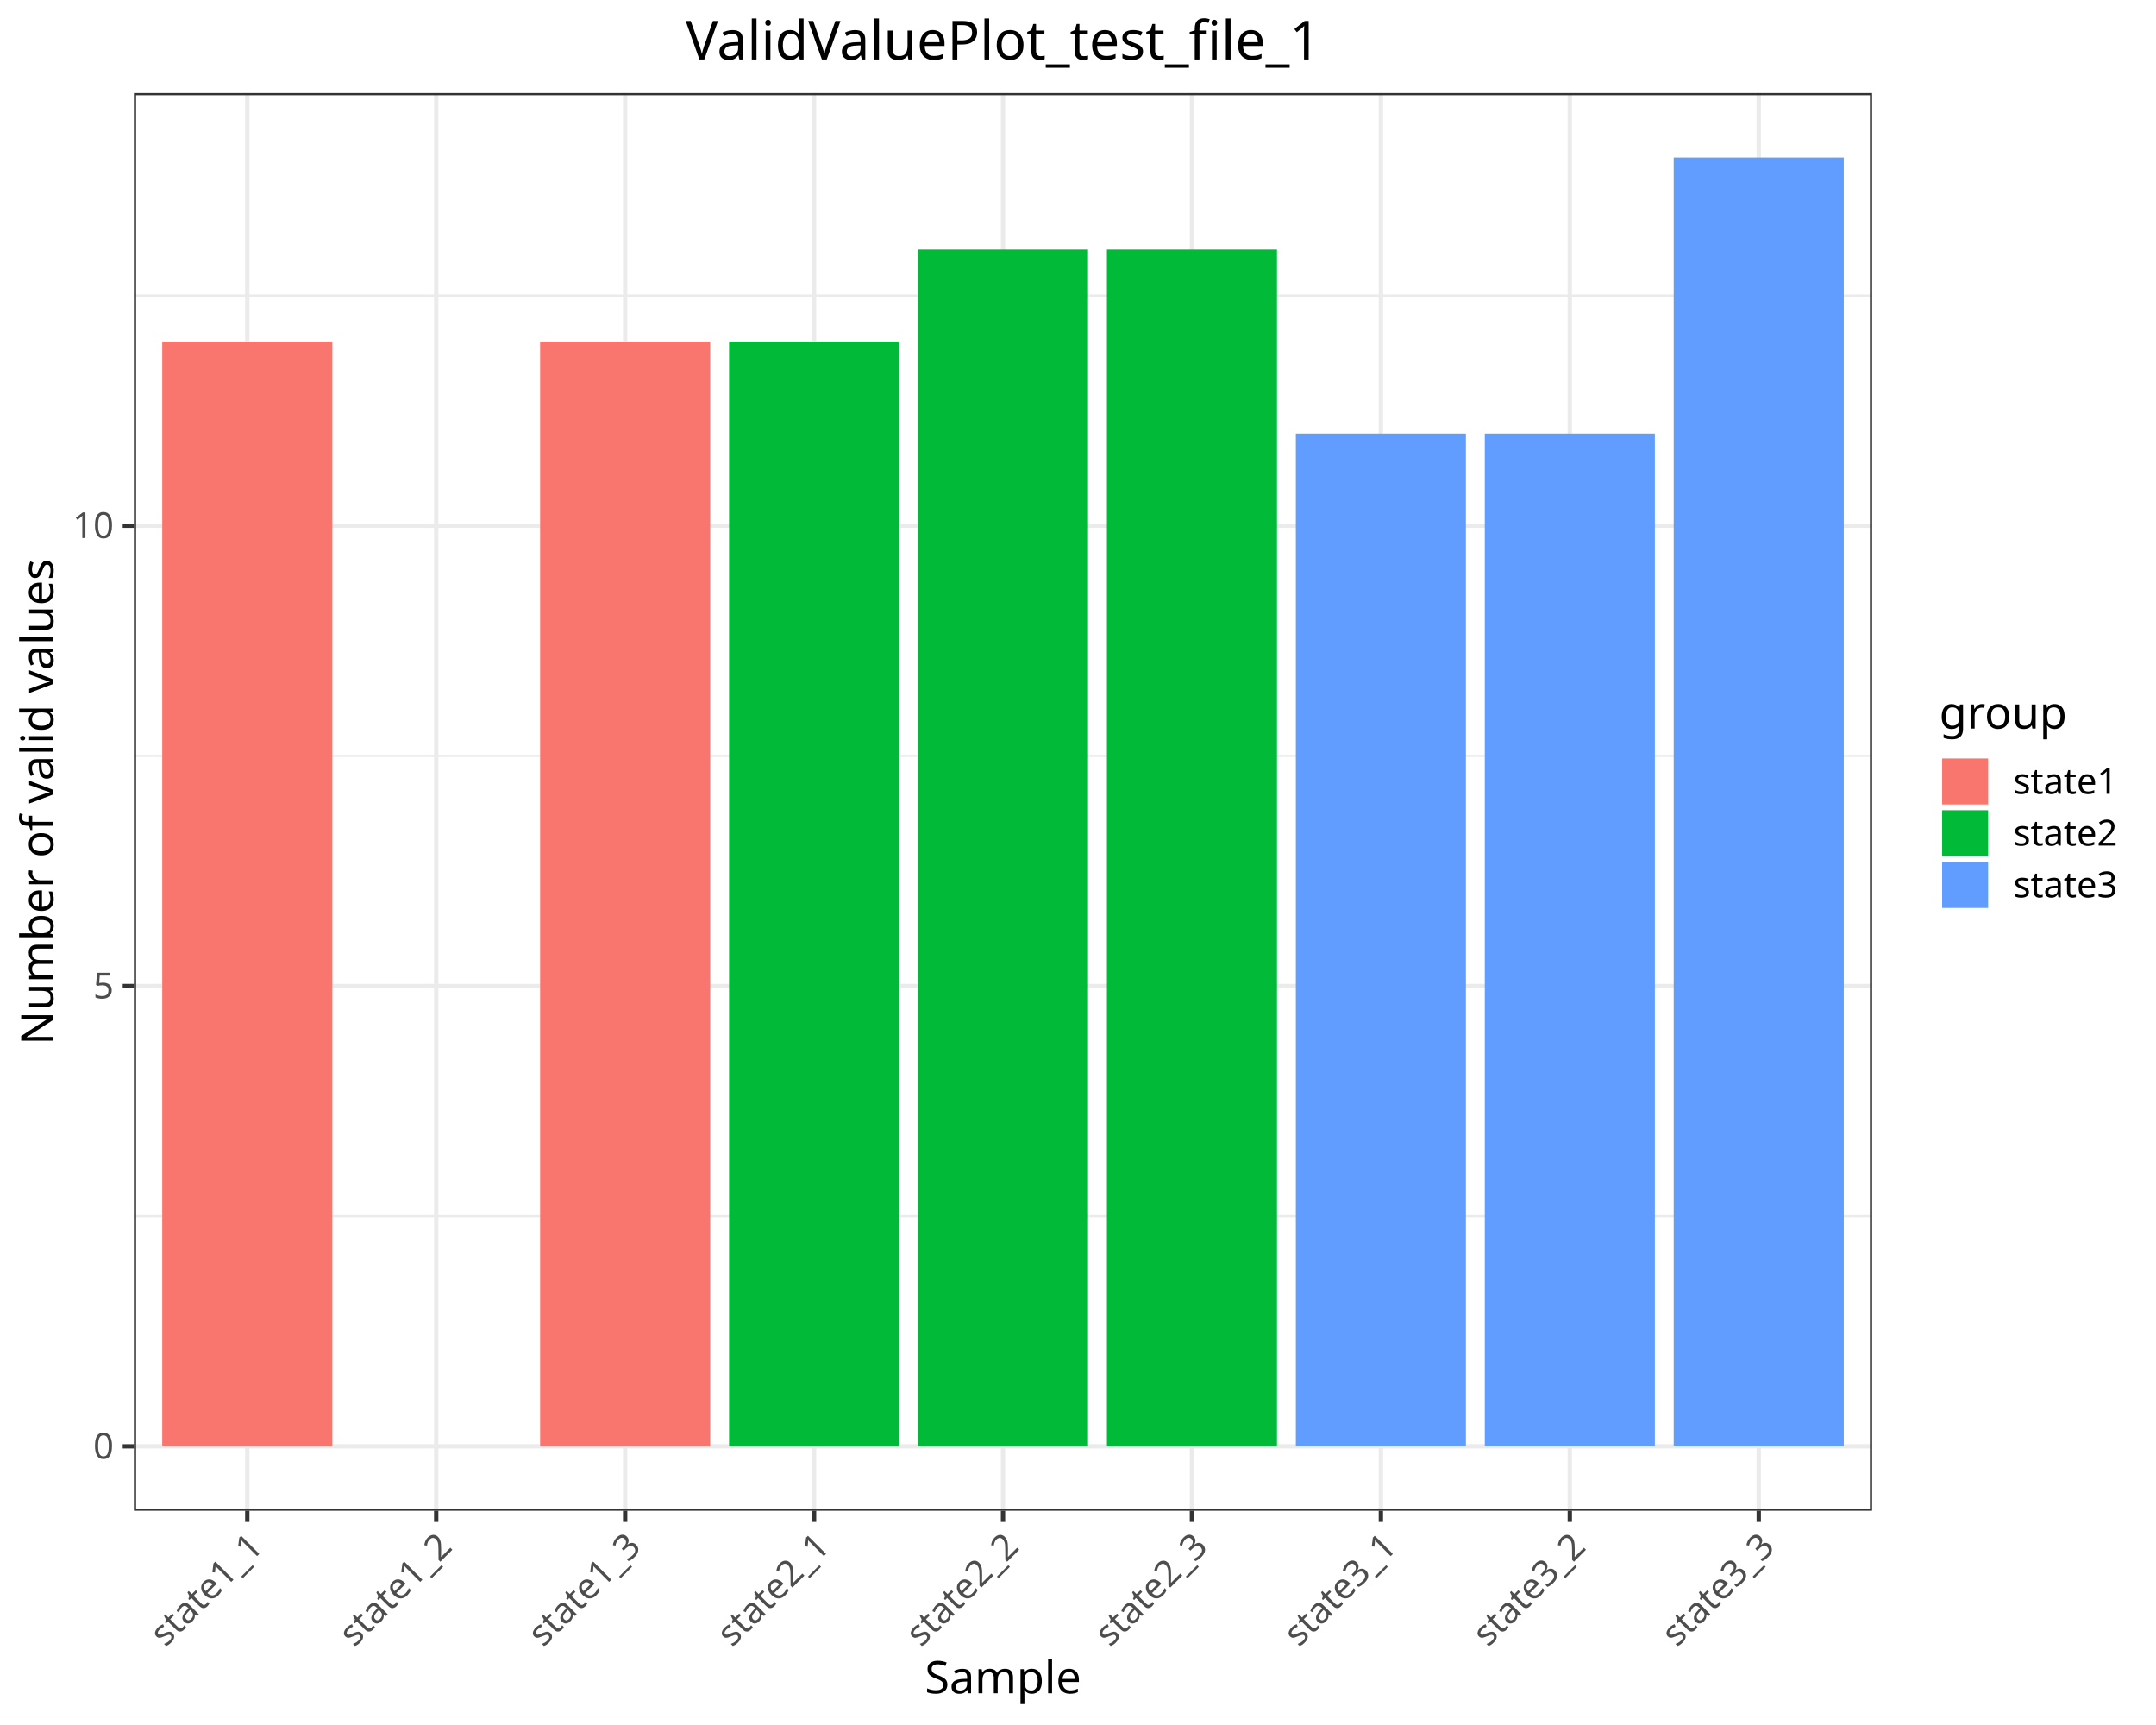
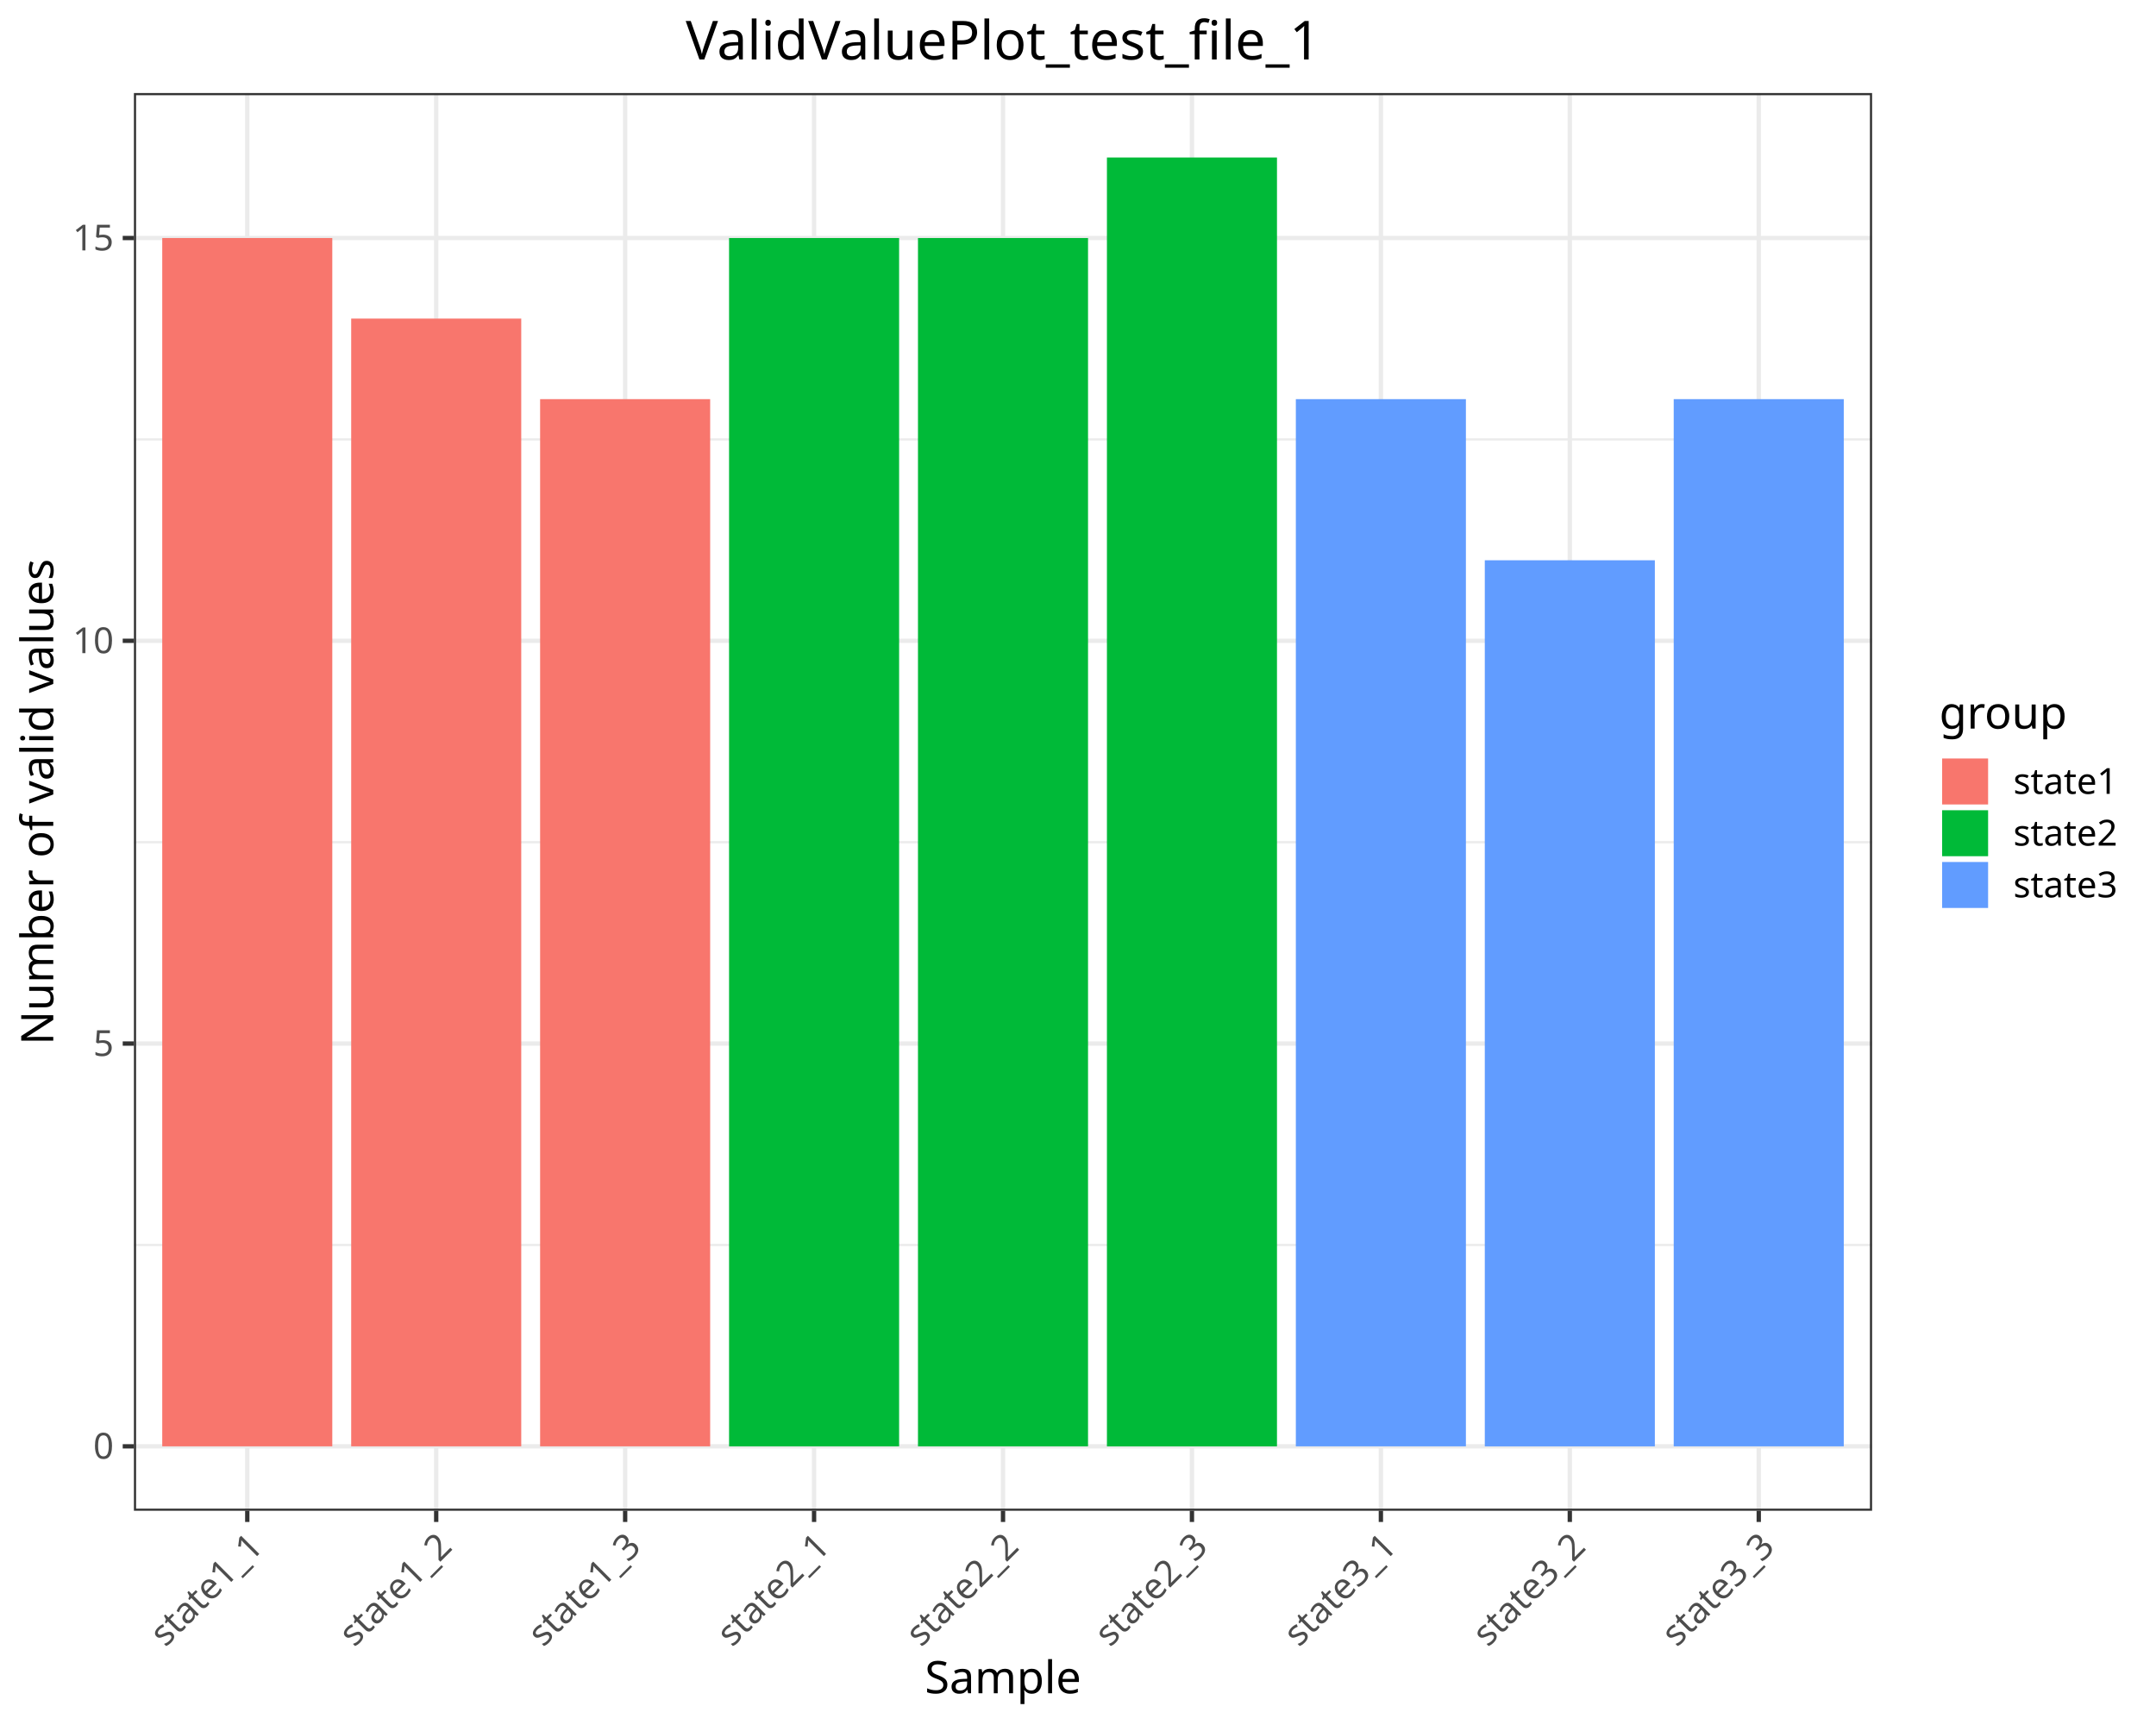
<svg xmlns="http://www.w3.org/2000/svg" class="svglite" data-engine-version="2.0" width="720.00pt" height="576.00pt" viewBox="0 0 720.00 576.00">
  <defs>
    <style type="text/css">
    .svglite line, .svglite polyline, .svglite polygon, .svglite path, .svglite rect, .svglite circle {
      fill: none;
      stroke: #000000;
      stroke-linecap: round;
      stroke-linejoin: round;
      stroke-miterlimit: 10.00;
    }
  </style>
  </defs>
  <rect width="100%" height="100%" style="stroke: none; fill: #FFFFFF;" />
  <defs>
    <clipPath id="cpMC4wMHw3MjAuMDB8MC4wMHw1NzYuMDA=">
      <rect x="0.00" y="0.00" width="720.00" height="576.00" />
    </clipPath>
  </defs>
  <g clip-path="url(#cpMC4wMHw3MjAuMDB8MC4wMHw1NzYuMDA=)">
    <rect x="0.00" y="0.00" width="720.00" height="576.00" style="stroke-width: 1.45; stroke: #FFFFFF; fill: #FFFFFF;" />
  </g>
  <defs>
    <clipPath id="cpNDQuNzJ8NjI1LjE5fDMxLjA3fDUwNC40Nw==">
      <rect x="44.72" y="31.07" width="580.47" height="473.40" />
    </clipPath>
  </defs>
  <g clip-path="url(#cpNDQuNzJ8NjI1LjE5fDMxLjA3fDUwNC40Nw==)">
    <rect x="44.72" y="31.07" width="580.47" height="473.40" style="stroke-width: 1.45; stroke: none; fill: #FFFFFF;" />
-     <polyline points="44.72,406.10 625.19,406.10 " style="stroke-width: 0.73; stroke: #EBEBEB; stroke-linecap: butt;" />
-     <polyline points="44.72,252.40 625.19,252.40 " style="stroke-width: 0.73; stroke: #EBEBEB; stroke-linecap: butt;" />
-     <polyline points="44.72,98.70 625.19,98.70 " style="stroke-width: 0.73; stroke: #EBEBEB; stroke-linecap: butt;" />
+     <polyline points="44.72,415.71 625.19,415.71 " style="stroke-width: 0.73; stroke: #EBEBEB; stroke-linecap: butt;" />
+     <polyline points="44.72,281.22 625.19,281.22 " style="stroke-width: 0.73; stroke: #EBEBEB; stroke-linecap: butt;" />
+     <polyline points="44.72,146.73 625.19,146.73 " style="stroke-width: 0.73; stroke: #EBEBEB; stroke-linecap: butt;" />
    <polyline points="44.72,482.95 625.19,482.95 " style="stroke-width: 1.45; stroke: #EBEBEB; stroke-linecap: butt;" />
-     <polyline points="44.72,329.25 625.19,329.25 " style="stroke-width: 1.45; stroke: #EBEBEB; stroke-linecap: butt;" />
-     <polyline points="44.72,175.55 625.19,175.55 " style="stroke-width: 1.45; stroke: #EBEBEB; stroke-linecap: butt;" />
+     <polyline points="44.72,348.46 625.19,348.46 " style="stroke-width: 1.45; stroke: #EBEBEB; stroke-linecap: butt;" />
+     <polyline points="44.72,213.97 625.19,213.97 " style="stroke-width: 1.45; stroke: #EBEBEB; stroke-linecap: butt;" />
+     <polyline points="44.72,79.48 625.19,79.48 " style="stroke-width: 1.45; stroke: #EBEBEB; stroke-linecap: butt;" />
    <polyline points="82.58,504.47 82.58,31.07 " style="stroke-width: 1.45; stroke: #EBEBEB; stroke-linecap: butt;" />
    <polyline points="145.67,504.47 145.67,31.07 " style="stroke-width: 1.45; stroke: #EBEBEB; stroke-linecap: butt;" />
    <polyline points="208.77,504.47 208.77,31.07 " style="stroke-width: 1.45; stroke: #EBEBEB; stroke-linecap: butt;" />
    <polyline points="271.86,504.47 271.86,31.07 " style="stroke-width: 1.45; stroke: #EBEBEB; stroke-linecap: butt;" />
    <polyline points="334.96,504.47 334.96,31.07 " style="stroke-width: 1.45; stroke: #EBEBEB; stroke-linecap: butt;" />
    <polyline points="398.05,504.47 398.05,31.07 " style="stroke-width: 1.45; stroke: #EBEBEB; stroke-linecap: butt;" />
    <polyline points="461.15,504.47 461.15,31.07 " style="stroke-width: 1.45; stroke: #EBEBEB; stroke-linecap: butt;" />
    <polyline points="524.24,504.47 524.24,31.07 " style="stroke-width: 1.45; stroke: #EBEBEB; stroke-linecap: butt;" />
    <polyline points="587.34,504.47 587.34,31.07 " style="stroke-width: 1.45; stroke: #EBEBEB; stroke-linecap: butt;" />
-     <rect x="54.18" y="114.07" width="56.79" height="368.89" style="stroke-width: 1.45; stroke: none; stroke-linecap: butt; stroke-linejoin: miter; fill: #F8766D;" />
-     <rect x="117.28" y="482.95" width="56.79" height="0.00" style="stroke-width: 1.45; stroke: none; stroke-linecap: butt; stroke-linejoin: miter; fill: #F8766D;" />
-     <rect x="180.37" y="114.07" width="56.79" height="368.89" style="stroke-width: 1.45; stroke: none; stroke-linecap: butt; stroke-linejoin: miter; fill: #F8766D;" />
-     <rect x="243.47" y="114.07" width="56.79" height="368.89" style="stroke-width: 1.45; stroke: none; stroke-linecap: butt; stroke-linejoin: miter; fill: #00BA38;" />
-     <rect x="306.56" y="83.33" width="56.79" height="399.63" style="stroke-width: 1.45; stroke: none; stroke-linecap: butt; stroke-linejoin: miter; fill: #00BA38;" />
-     <rect x="369.66" y="83.33" width="56.79" height="399.63" style="stroke-width: 1.45; stroke: none; stroke-linecap: butt; stroke-linejoin: miter; fill: #00BA38;" />
-     <rect x="432.75" y="144.81" width="56.79" height="338.14" style="stroke-width: 1.45; stroke: none; stroke-linecap: butt; stroke-linejoin: miter; fill: #619CFF;" />
-     <rect x="495.85" y="144.81" width="56.79" height="338.14" style="stroke-width: 1.45; stroke: none; stroke-linecap: butt; stroke-linejoin: miter; fill: #619CFF;" />
-     <rect x="558.94" y="52.59" width="56.79" height="430.37" style="stroke-width: 1.45; stroke: none; stroke-linecap: butt; stroke-linejoin: miter; fill: #619CFF;" />
+     <rect x="54.18" y="79.48" width="56.79" height="403.47" style="stroke-width: 1.45; stroke: none; stroke-linecap: butt; stroke-linejoin: miter; fill: #F8766D;" />
+     <rect x="117.28" y="106.38" width="56.79" height="376.57" style="stroke-width: 1.45; stroke: none; stroke-linecap: butt; stroke-linejoin: miter; fill: #F8766D;" />
+     <rect x="180.37" y="133.28" width="56.79" height="349.67" style="stroke-width: 1.45; stroke: none; stroke-linecap: butt; stroke-linejoin: miter; fill: #F8766D;" />
+     <rect x="243.47" y="79.48" width="56.79" height="403.47" style="stroke-width: 1.45; stroke: none; stroke-linecap: butt; stroke-linejoin: miter; fill: #00BA38;" />
+     <rect x="306.56" y="79.48" width="56.79" height="403.47" style="stroke-width: 1.45; stroke: none; stroke-linecap: butt; stroke-linejoin: miter; fill: #00BA38;" />
+     <rect x="369.66" y="52.59" width="56.79" height="430.37" style="stroke-width: 1.45; stroke: none; stroke-linecap: butt; stroke-linejoin: miter; fill: #00BA38;" />
+     <rect x="432.75" y="133.28" width="56.79" height="349.67" style="stroke-width: 1.45; stroke: none; stroke-linecap: butt; stroke-linejoin: miter; fill: #619CFF;" />
+     <rect x="495.85" y="187.08" width="56.79" height="295.88" style="stroke-width: 1.45; stroke: none; stroke-linecap: butt; stroke-linejoin: miter; fill: #619CFF;" />
+     <rect x="558.94" y="133.28" width="56.79" height="349.67" style="stroke-width: 1.45; stroke: none; stroke-linecap: butt; stroke-linejoin: miter; fill: #619CFF;" />
    <rect x="44.72" y="31.07" width="580.47" height="473.40" style="stroke-width: 1.45; stroke: #333333;" />
  </g>
  <g clip-path="url(#cpMC4wMHw3MjAuMDB8MC4wMHw1NzYuMDA=)">
    <text x="37.99" y="487.08" text-anchor="end" style="font-size: 12.00px; fill: #4D4D4D; font-family: sans;" textLength="6.67px" lengthAdjust="spacingAndGlyphs">0</text>
-     <text x="37.99" y="333.38" text-anchor="end" style="font-size: 12.00px; fill: #4D4D4D; font-family: sans;" textLength="6.67px" lengthAdjust="spacingAndGlyphs">5</text>
-     <text x="37.99" y="179.68" text-anchor="end" style="font-size: 12.00px; fill: #4D4D4D; font-family: sans;" textLength="13.35px" lengthAdjust="spacingAndGlyphs">10</text>
+     <text x="37.99" y="352.59" text-anchor="end" style="font-size: 12.00px; fill: #4D4D4D; font-family: sans;" textLength="6.67px" lengthAdjust="spacingAndGlyphs">5</text>
+     <text x="37.99" y="218.10" text-anchor="end" style="font-size: 12.00px; fill: #4D4D4D; font-family: sans;" textLength="13.35px" lengthAdjust="spacingAndGlyphs">10</text>
+     <text x="37.99" y="83.61" text-anchor="end" style="font-size: 12.00px; fill: #4D4D4D; font-family: sans;" textLength="13.35px" lengthAdjust="spacingAndGlyphs">15</text>
    <polyline points="40.98,482.95 44.72,482.95 " style="stroke-width: 1.45; stroke: #333333; stroke-linecap: butt;" />
-     <polyline points="40.98,329.25 44.72,329.25 " style="stroke-width: 1.45; stroke: #333333; stroke-linecap: butt;" />
-     <polyline points="40.98,175.55 44.72,175.55 " style="stroke-width: 1.45; stroke: #333333; stroke-linecap: butt;" />
+     <polyline points="40.98,348.46 44.72,348.46 " style="stroke-width: 1.45; stroke: #333333; stroke-linecap: butt;" />
+     <polyline points="40.98,213.97 44.72,213.97 " style="stroke-width: 1.45; stroke: #333333; stroke-linecap: butt;" />
+     <polyline points="40.98,79.48 44.72,79.48 " style="stroke-width: 1.45; stroke: #333333; stroke-linecap: butt;" />
    <polyline points="82.58,508.21 82.58,504.47 " style="stroke-width: 1.45; stroke: #333333; stroke-linecap: butt;" />
    <polyline points="145.67,508.21 145.67,504.47 " style="stroke-width: 1.45; stroke: #333333; stroke-linecap: butt;" />
    <polyline points="208.77,508.21 208.77,504.47 " style="stroke-width: 1.45; stroke: #333333; stroke-linecap: butt;" />
    <polyline points="271.86,508.21 271.86,504.47 " style="stroke-width: 1.45; stroke: #333333; stroke-linecap: butt;" />
    <polyline points="334.96,508.21 334.96,504.47 " style="stroke-width: 1.45; stroke: #333333; stroke-linecap: butt;" />
    <polyline points="398.05,508.21 398.05,504.47 " style="stroke-width: 1.45; stroke: #333333; stroke-linecap: butt;" />
    <polyline points="461.15,508.21 461.15,504.47 " style="stroke-width: 1.45; stroke: #333333; stroke-linecap: butt;" />
    <polyline points="524.24,508.21 524.24,504.47 " style="stroke-width: 1.45; stroke: #333333; stroke-linecap: butt;" />
    <polyline points="587.34,508.21 587.34,504.47 " style="stroke-width: 1.45; stroke: #333333; stroke-linecap: butt;" />
    <text transform="translate(88.42,517.04) rotate(-45)" text-anchor="end" style="font-size: 12.00px; fill: #4D4D4D; font-family: sans;" textLength="46.04px" lengthAdjust="spacingAndGlyphs">state1_1</text>
    <text transform="translate(151.51,517.04) rotate(-45)" text-anchor="end" style="font-size: 12.00px; fill: #4D4D4D; font-family: sans;" textLength="46.04px" lengthAdjust="spacingAndGlyphs">state1_2</text>
    <text transform="translate(214.61,517.04) rotate(-45)" text-anchor="end" style="font-size: 12.00px; fill: #4D4D4D; font-family: sans;" textLength="46.04px" lengthAdjust="spacingAndGlyphs">state1_3</text>
    <text transform="translate(277.70,517.04) rotate(-45)" text-anchor="end" style="font-size: 12.00px; fill: #4D4D4D; font-family: sans;" textLength="46.04px" lengthAdjust="spacingAndGlyphs">state2_1</text>
    <text transform="translate(340.80,517.04) rotate(-45)" text-anchor="end" style="font-size: 12.00px; fill: #4D4D4D; font-family: sans;" textLength="46.04px" lengthAdjust="spacingAndGlyphs">state2_2</text>
    <text transform="translate(403.89,517.04) rotate(-45)" text-anchor="end" style="font-size: 12.00px; fill: #4D4D4D; font-family: sans;" textLength="46.04px" lengthAdjust="spacingAndGlyphs">state2_3</text>
    <text transform="translate(466.99,517.04) rotate(-45)" text-anchor="end" style="font-size: 12.00px; fill: #4D4D4D; font-family: sans;" textLength="46.04px" lengthAdjust="spacingAndGlyphs">state3_1</text>
    <text transform="translate(530.08,517.04) rotate(-45)" text-anchor="end" style="font-size: 12.00px; fill: #4D4D4D; font-family: sans;" textLength="46.04px" lengthAdjust="spacingAndGlyphs">state3_2</text>
    <text transform="translate(593.18,517.04) rotate(-45)" text-anchor="end" style="font-size: 12.00px; fill: #4D4D4D; font-family: sans;" textLength="46.04px" lengthAdjust="spacingAndGlyphs">state3_3</text>
    <text x="334.96" y="565.41" text-anchor="middle" style="font-size: 15.00px; font-family: sans;" textLength="50.87px" lengthAdjust="spacingAndGlyphs">Sample</text>
    <text transform="translate(17.79,267.77) rotate(-90)" text-anchor="middle" style="font-size: 15.00px; font-family: sans;" textLength="152.60px" lengthAdjust="spacingAndGlyphs">Number of valid values</text>
    <rect x="640.14" y="223.92" width="72.39" height="87.69" style="stroke-width: 1.45; stroke: none; fill: #FFFFFF;" />
    <text x="647.61" y="243.28" style="font-size: 15.00px; font-family: sans;" textLength="38.37px" lengthAdjust="spacingAndGlyphs">group</text>
    <rect x="647.61" y="252.30" width="17.28" height="17.28" style="stroke-width: 1.45; stroke: none; fill: #FFFFFF;" />
    <rect x="648.58" y="253.27" width="15.35" height="15.35" style="stroke-width: 1.45; stroke: none; stroke-linecap: butt; stroke-linejoin: miter; fill: #F8766D;" />
    <rect x="647.61" y="269.58" width="17.28" height="17.28" style="stroke-width: 1.45; stroke: none; fill: #FFFFFF;" />
    <rect x="648.58" y="270.55" width="15.35" height="15.35" style="stroke-width: 1.45; stroke: none; stroke-linecap: butt; stroke-linejoin: miter; fill: #00BA38;" />
    <rect x="647.61" y="286.86" width="17.28" height="17.28" style="stroke-width: 1.45; stroke: none; fill: #FFFFFF;" />
    <rect x="648.58" y="287.83" width="15.35" height="15.35" style="stroke-width: 1.45; stroke: none; stroke-linecap: butt; stroke-linejoin: miter; fill: #619CFF;" />
    <text x="672.36" y="265.07" style="font-size: 12.00px; font-family: sans;" textLength="32.70px" lengthAdjust="spacingAndGlyphs">state1</text>
    <text x="672.36" y="282.35" style="font-size: 12.00px; font-family: sans;" textLength="32.70px" lengthAdjust="spacingAndGlyphs">state2</text>
    <text x="672.36" y="299.63" style="font-size: 12.00px; font-family: sans;" textLength="32.70px" lengthAdjust="spacingAndGlyphs">state3</text>
    <text x="334.96" y="19.86" text-anchor="middle" style="font-size: 18.00px; font-family: sans;" textLength="209.15px" lengthAdjust="spacingAndGlyphs">ValidValuePlot_test_file_1</text>
  </g>
</svg>
